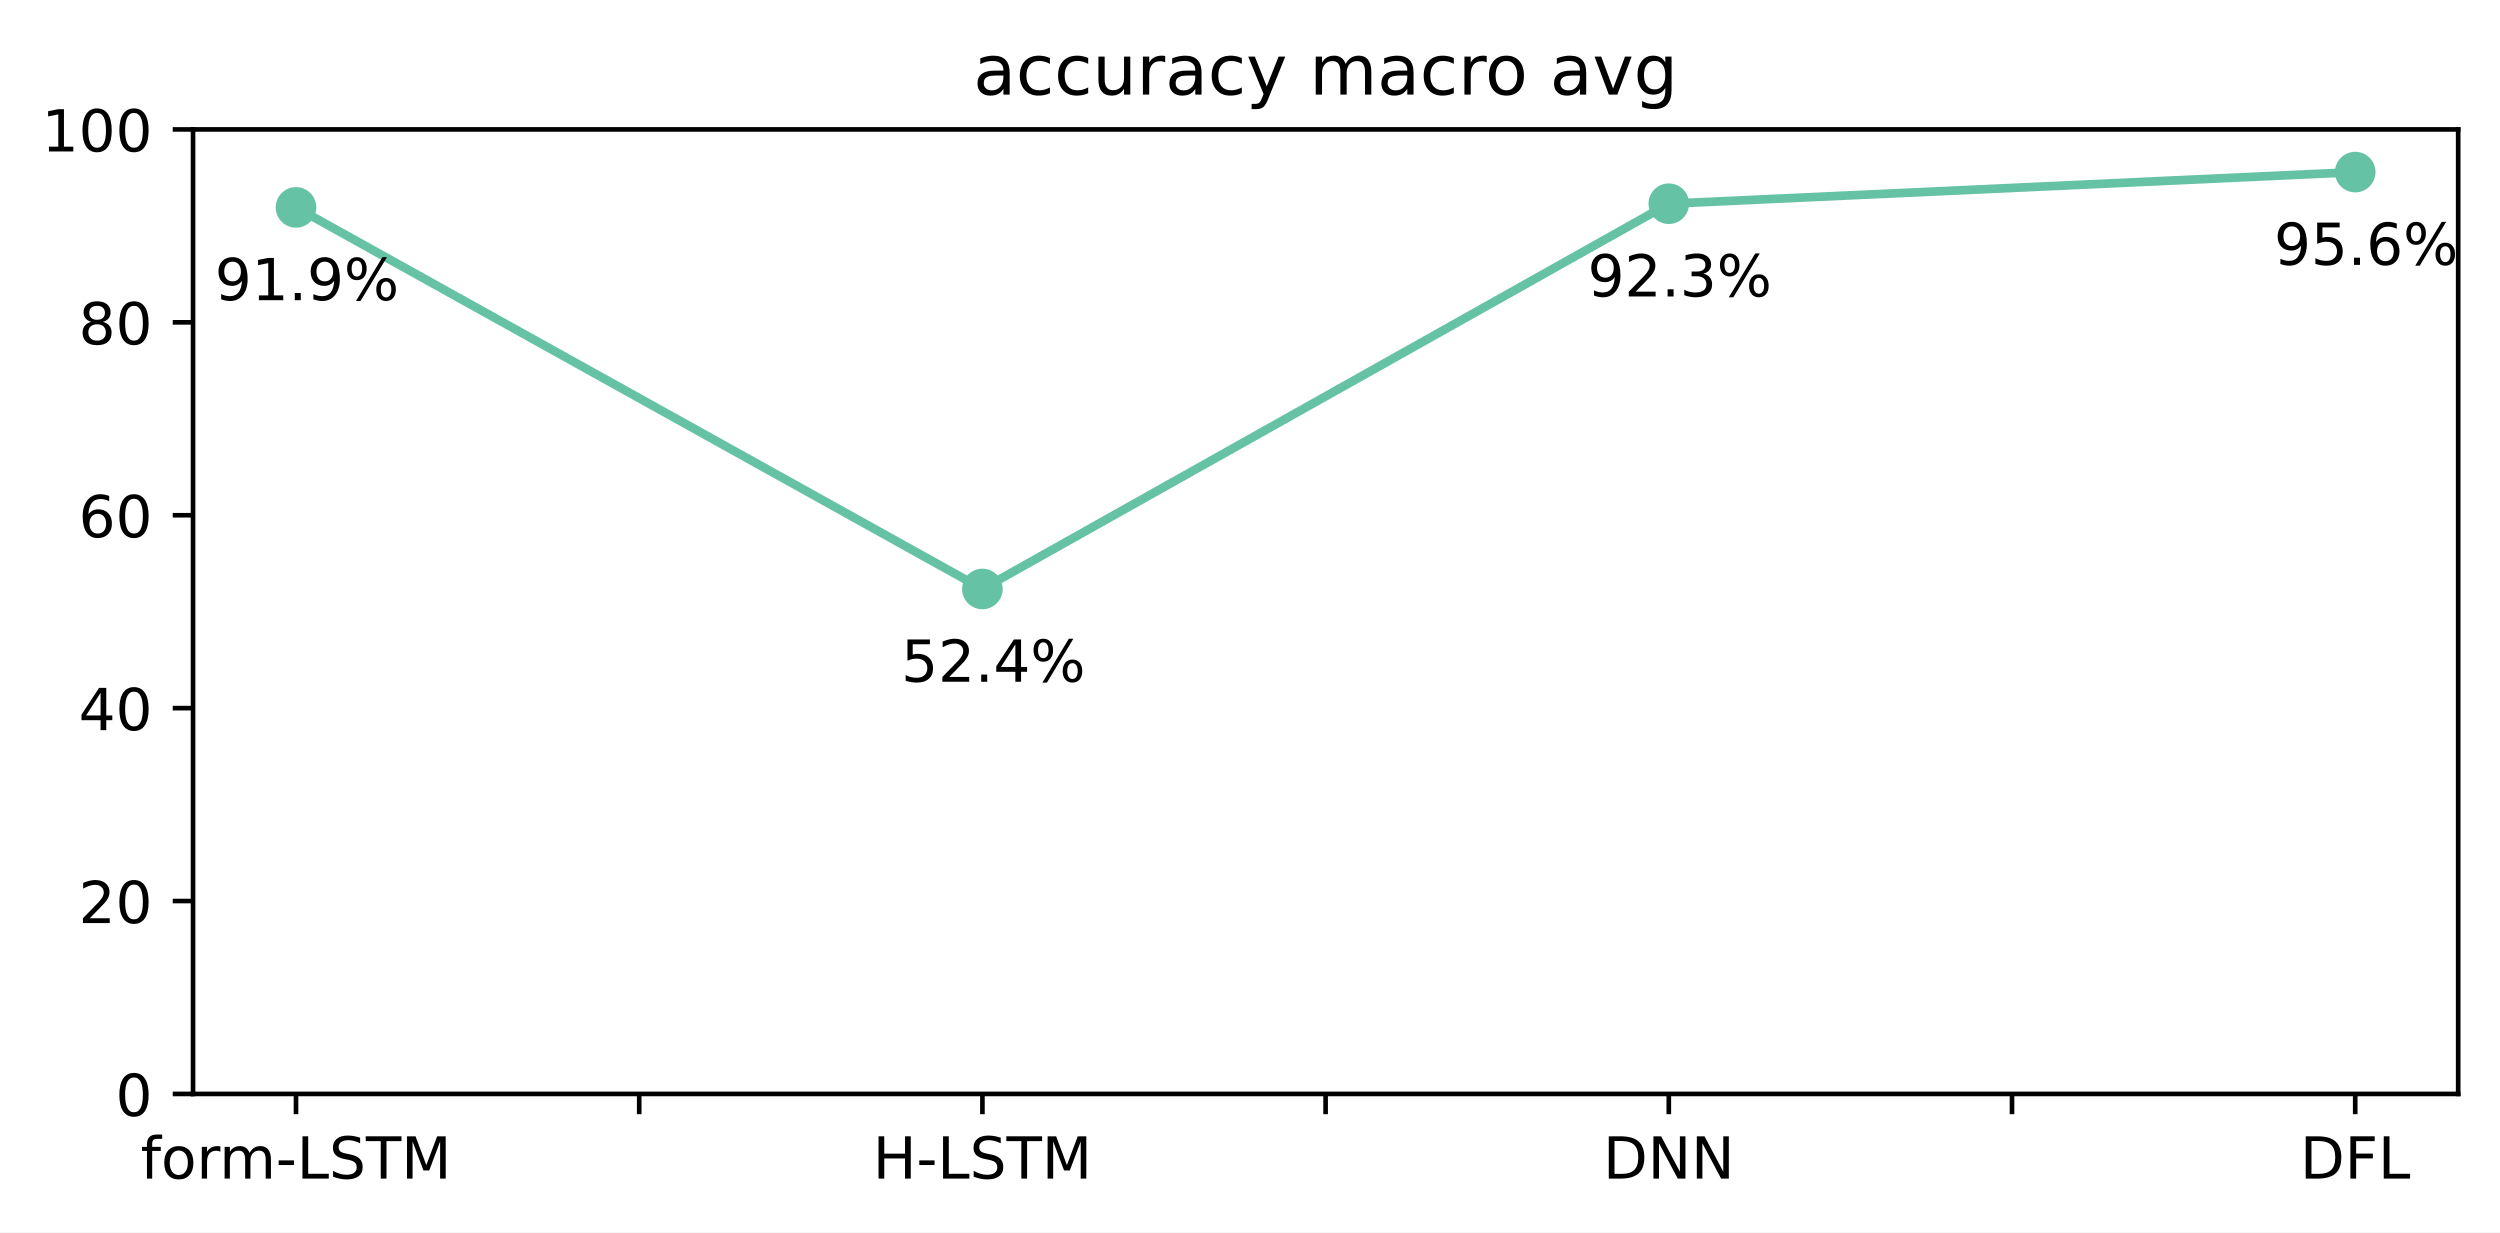
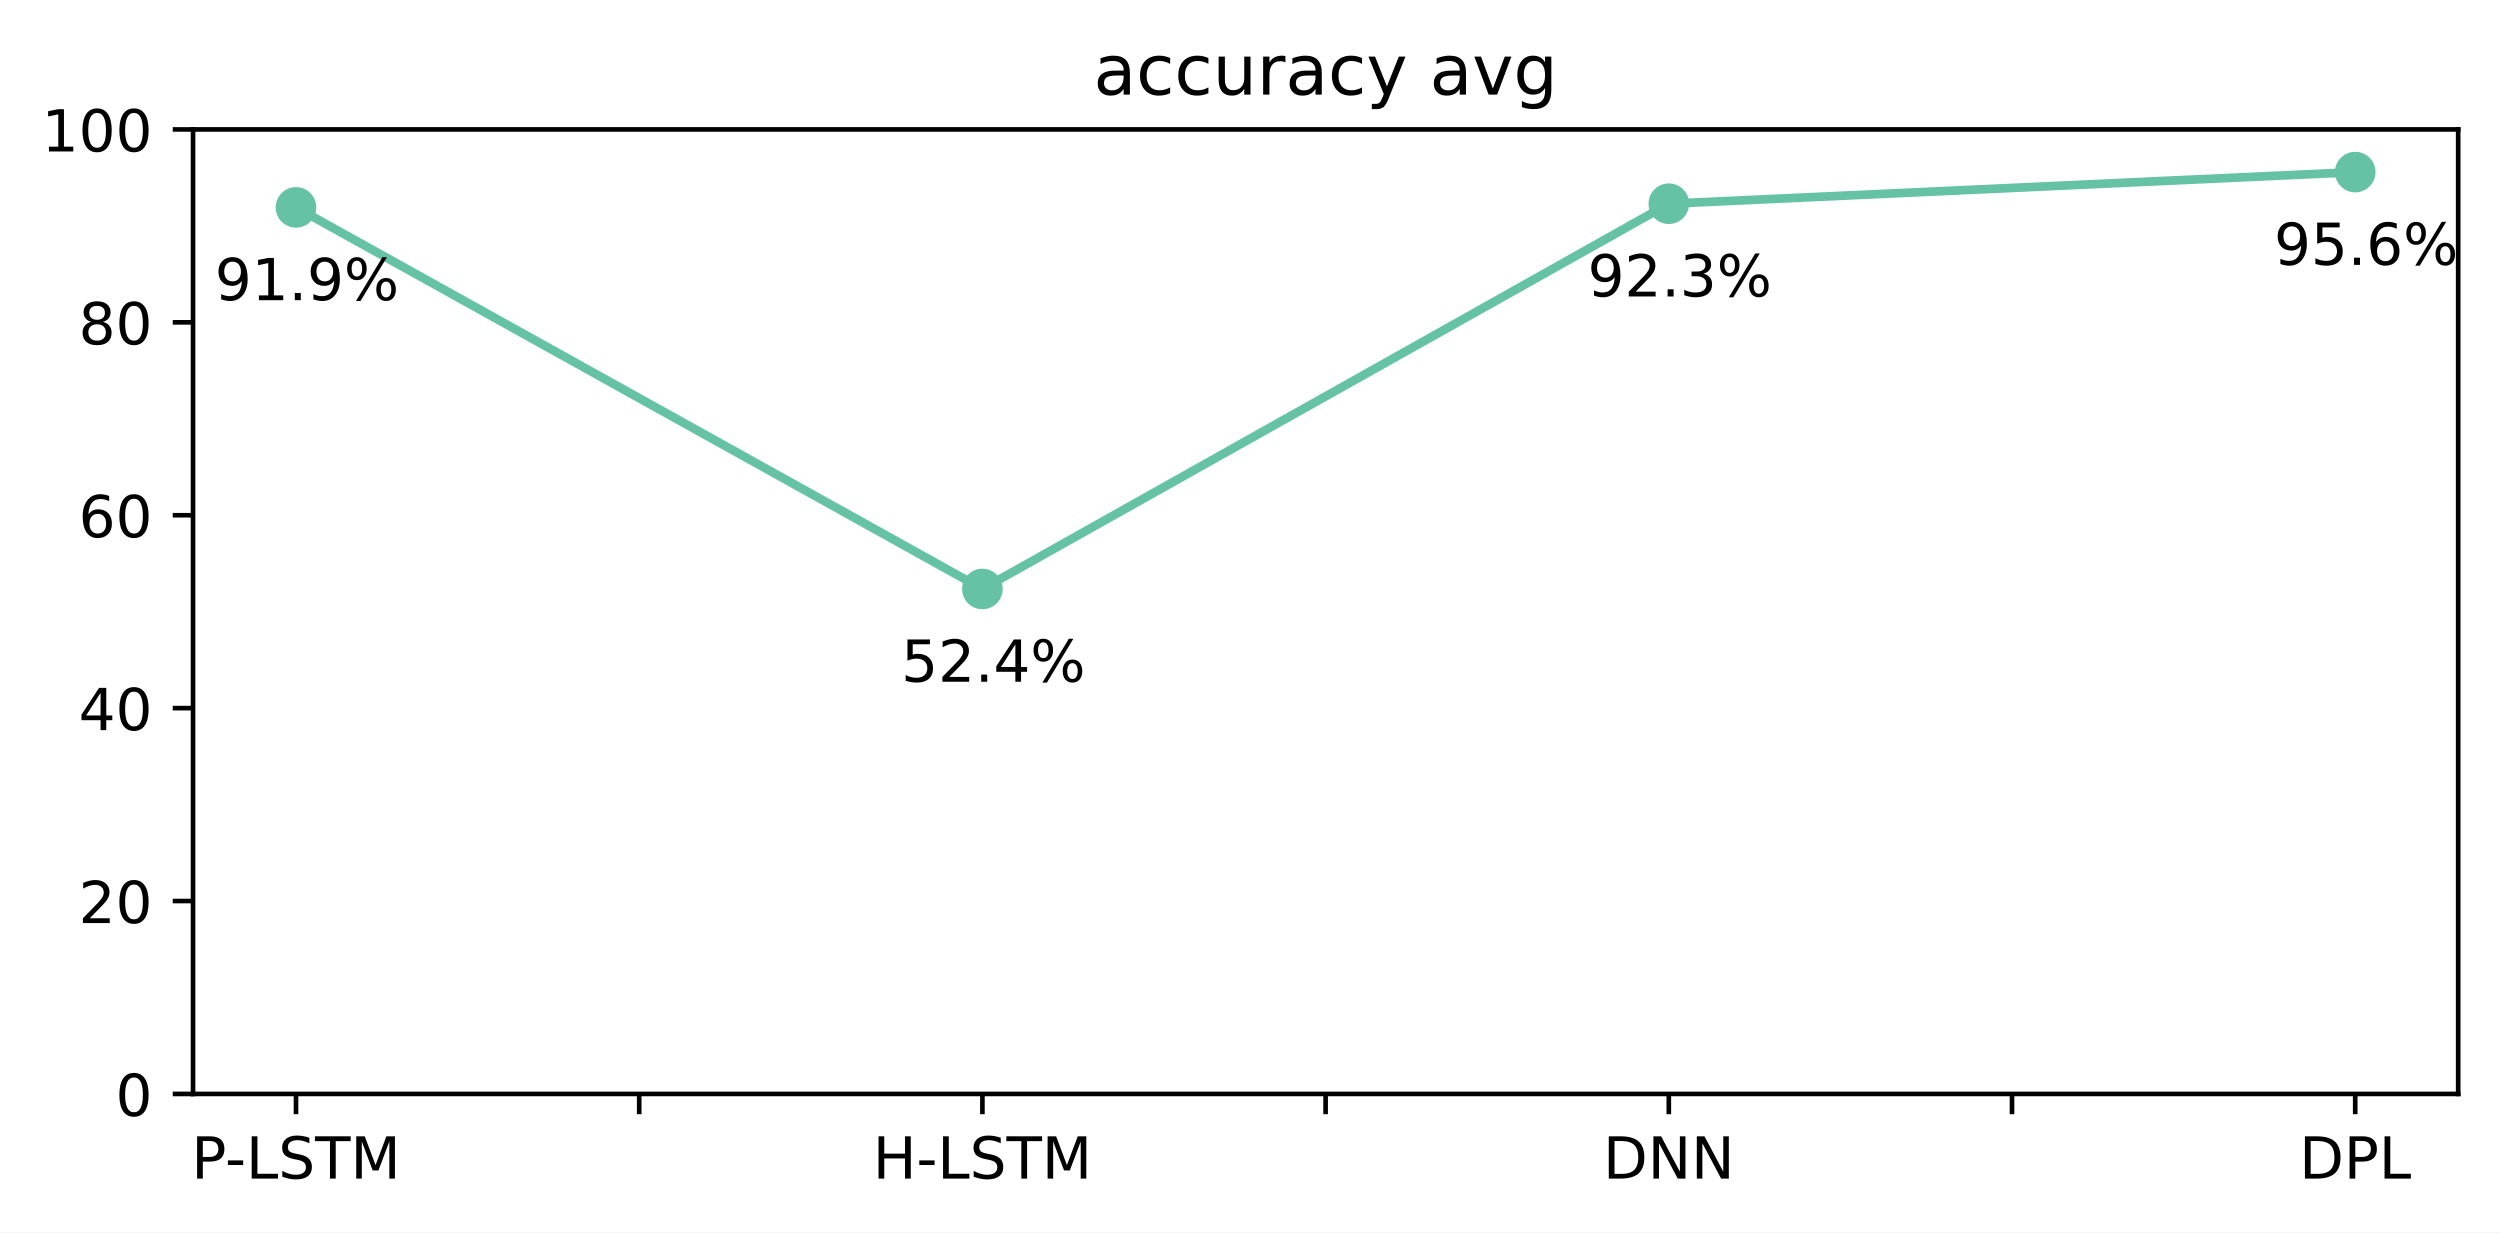
<svg xmlns="http://www.w3.org/2000/svg" xmlns:xlink="http://www.w3.org/1999/xlink" width="431.1pt" height="212.516pt" viewBox="0 0 431.1 212.516" version="1.1">
  <defs>
    <style type="text/css">*{stroke-linejoin: round; stroke-linecap: butt}</style>
  </defs>
  <g id="figure_1">
    <g id="patch_1">
      <path d="M 0 212.516  L 431.1 212.516  L 431.1 0  L 0 0  z " style="fill: #ffffff" />
    </g>
    <g id="axes_1">
      <g id="patch_2">
        <path d="M 33.288 188.638  L 423.887 188.638  L 423.887 22.318  L 33.288 22.318  z " style="fill: #ffffff" />
      </g>
      <g id="matplotlib.axis_1">
        <g id="xtick_1">
          <g id="line2d_1">
            <defs>
-               <path id="m53929a0258" d="M 0 0  L 0 3.5  " style="stroke: #000000; stroke-width: 0.8" />
+               <path id="m21b13fcf55" d="M 0 0  L 0 3.5  " style="stroke: #000000; stroke-width: 0.8" />
            </defs>
            <g>
-               <use xlink:href="#m53929a0258" x="51.042" y="188.638" style="stroke: #000000; stroke-width: 0.8" />
+               <use xlink:href="#m21b13fcf55" x="51.042" y="188.638" style="stroke: #000000; stroke-width: 0.8" />
            </g>
          </g>
          <g id="text_1">
-             <g transform="translate(24.2522 203.2366) scale(0.1 -0.1)">
-               <defs>
-                 <path id="DejaVuSans-66" d="M 2375 4863  L 2375 4384  L 1825 4384  Q 1516 4384 1395 4259  Q 1275 4134 1275 3809  L 1275 3500  L 2222 3500  L 2222 3053  L 1275 3053  L 1275 0  L 697 0  L 697 3053  L 147 3053  L 147 3500  L 697 3500  L 697 3744  Q 697 4328 969 4595  Q 1241 4863 1831 4863  L 2375 4863  z " transform="scale(0.015625)" />
-                 <path id="DejaVuSans-6f" d="M 1959 3097  Q 1497 3097 1228 2736  Q 959 2375 959 1747  Q 959 1119 1226 758  Q 1494 397 1959 397  Q 2419 397 2687 759  Q 2956 1122 2956 1747  Q 2956 2369 2687 2733  Q 2419 3097 1959 3097  z M 1959 3584  Q 2709 3584 3137 3096  Q 3566 2609 3566 1747  Q 3566 888 3137 398  Q 2709 -91 1959 -91  Q 1206 -91 779 398  Q 353 888 353 1747  Q 353 2609 779 3096  Q 1206 3584 1959 3584  z " transform="scale(0.015625)" />
-                 <path id="DejaVuSans-72" d="M 2631 2963  Q 2534 3019 2420 3045  Q 2306 3072 2169 3072  Q 1681 3072 1420 2755  Q 1159 2438 1159 1844  L 1159 0  L 581 0  L 581 3500  L 1159 3500  L 1159 2956  Q 1341 3275 1631 3429  Q 1922 3584 2338 3584  Q 2397 3584 2469 3576  Q 2541 3569 2628 3553  L 2631 2963  z " transform="scale(0.015625)" />
-                 <path id="DejaVuSans-6d" d="M 3328 2828  Q 3544 3216 3844 3400  Q 4144 3584 4550 3584  Q 5097 3584 5394 3201  Q 5691 2819 5691 2113  L 5691 0  L 5113 0  L 5113 2094  Q 5113 2597 4934 2840  Q 4756 3084 4391 3084  Q 3944 3084 3684 2787  Q 3425 2491 3425 1978  L 3425 0  L 2847 0  L 2847 2094  Q 2847 2600 2669 2842  Q 2491 3084 2119 3084  Q 1678 3084 1418 2786  Q 1159 2488 1159 1978  L 1159 0  L 581 0  L 581 3500  L 1159 3500  L 1159 2956  Q 1356 3278 1631 3431  Q 1906 3584 2284 3584  Q 2666 3584 2933 3390  Q 3200 3197 3328 2828  z " transform="scale(0.015625)" />
+             <g transform="translate(33.00767 203.2366) scale(0.1 -0.1)">
+               <defs>
+                 <path id="DejaVuSans-50" d="M 1259 4147  L 1259 2394  L 2053 2394  Q 2494 2394 2734 2622  Q 2975 2850 2975 3272  Q 2975 3691 2734 3919  Q 2494 4147 2053 4147  L 1259 4147  z M 628 4666  L 2053 4666  Q 2838 4666 3239 4311  Q 3641 3956 3641 3272  Q 3641 2581 3239 2228  Q 2838 1875 2053 1875  L 1259 1875  L 1259 0  L 628 0  L 628 4666  z " transform="scale(0.015625)" />
                <path id="DejaVuSans-2d" d="M 313 2009  L 1997 2009  L 1997 1497  L 313 1497  L 313 2009  z " transform="scale(0.015625)" />
                <path id="DejaVuSans-4c" d="M 628 4666  L 1259 4666  L 1259 531  L 3531 531  L 3531 0  L 628 0  L 628 4666  z " transform="scale(0.015625)" />
                <path id="DejaVuSans-53" d="M 3425 4513  L 3425 3897  Q 3066 4069 2747 4153  Q 2428 4238 2131 4238  Q 1616 4238 1336 4038  Q 1056 3838 1056 3469  Q 1056 3159 1242 3001  Q 1428 2844 1947 2747  L 2328 2669  Q 3034 2534 3370 2195  Q 3706 1856 3706 1288  Q 3706 609 3251 259  Q 2797 -91 1919 -91  Q 1588 -91 1214 -16  Q 841 59 441 206  L 441 856  Q 825 641 1194 531  Q 1563 422 1919 422  Q 2459 422 2753 634  Q 3047 847 3047 1241  Q 3047 1584 2836 1778  Q 2625 1972 2144 2069  L 1759 2144  Q 1053 2284 737 2584  Q 422 2884 422 3419  Q 422 4038 858 4394  Q 1294 4750 2059 4750  Q 2388 4750 2728 4690  Q 3069 4631 3425 4513  z " transform="scale(0.015625)" />
                <path id="DejaVuSans-54" d="M -19 4666  L 3928 4666  L 3928 4134  L 2272 4134  L 2272 0  L 1638 0  L 1638 4134  L -19 4134  L -19 4666  z " transform="scale(0.015625)" />
                <path id="DejaVuSans-4d" d="M 628 4666  L 1569 4666  L 2759 1491  L 3956 4666  L 4897 4666  L 4897 0  L 4281 0  L 4281 4097  L 3078 897  L 2444 897  L 1241 4097  L 1241 0  L 628 0  L 628 4666  z " transform="scale(0.015625)" />
              </defs>
-               <use xlink:href="#DejaVuSans-66" />
-               <use xlink:href="#DejaVuSans-6f" x="35.205" />
-               <use xlink:href="#DejaVuSans-72" x="96.387" />
-               <use xlink:href="#DejaVuSans-6d" x="135.75" />
-               <use xlink:href="#DejaVuSans-2d" x="233.162" />
-               <use xlink:href="#DejaVuSans-4c" x="269.246" />
-               <use xlink:href="#DejaVuSans-53" x="324.959" />
-               <use xlink:href="#DejaVuSans-54" x="388.436" />
-               <use xlink:href="#DejaVuSans-4d" x="449.52" />
+               <use xlink:href="#DejaVuSans-50" />
+               <use xlink:href="#DejaVuSans-2d" x="58.053" />
+               <use xlink:href="#DejaVuSans-4c" x="94.137" />
+               <use xlink:href="#DejaVuSans-53" x="149.85" />
+               <use xlink:href="#DejaVuSans-54" x="213.326" />
+               <use xlink:href="#DejaVuSans-4d" x="274.41" />
            </g>
          </g>
        </g>
        <g id="xtick_2">
          <g id="line2d_2">
            <g>
-               <use xlink:href="#m53929a0258" x="110.224" y="188.638" style="stroke: #000000; stroke-width: 0.8" />
+               <use xlink:href="#m21b13fcf55" x="110.224" y="188.638" style="stroke: #000000; stroke-width: 0.8" />
            </g>
          </g>
        </g>
        <g id="xtick_3">
          <g id="line2d_3">
            <g>
-               <use xlink:href="#m53929a0258" x="169.406" y="188.638" style="stroke: #000000; stroke-width: 0.8" />
+               <use xlink:href="#m21b13fcf55" x="169.406" y="188.638" style="stroke: #000000; stroke-width: 0.8" />
            </g>
          </g>
          <g id="text_2">
            <g transform="translate(150.5135 203.2366) scale(0.1 -0.1)">
              <defs>
                <path id="DejaVuSans-48" d="M 628 4666  L 1259 4666  L 1259 2753  L 3553 2753  L 3553 4666  L 4184 4666  L 4184 0  L 3553 0  L 3553 2222  L 1259 2222  L 1259 0  L 628 0  L 628 4666  z " transform="scale(0.015625)" />
              </defs>
              <use xlink:href="#DejaVuSans-48" />
              <use xlink:href="#DejaVuSans-2d" x="75.195" />
              <use xlink:href="#DejaVuSans-4c" x="111.279" />
              <use xlink:href="#DejaVuSans-53" x="166.992" />
              <use xlink:href="#DejaVuSans-54" x="230.469" />
              <use xlink:href="#DejaVuSans-4d" x="291.553" />
            </g>
          </g>
        </g>
        <g id="xtick_4">
          <g id="line2d_4">
            <g>
-               <use xlink:href="#m53929a0258" x="228.588" y="188.638" style="stroke: #000000; stroke-width: 0.8" />
+               <use xlink:href="#m21b13fcf55" x="228.588" y="188.638" style="stroke: #000000; stroke-width: 0.8" />
            </g>
          </g>
        </g>
        <g id="xtick_5">
          <g id="line2d_5">
            <g>
-               <use xlink:href="#m53929a0258" x="287.769" y="188.638" style="stroke: #000000; stroke-width: 0.8" />
+               <use xlink:href="#m21b13fcf55" x="287.769" y="188.638" style="stroke: #000000; stroke-width: 0.8" />
            </g>
          </g>
          <g id="text_3">
            <g transform="translate(276.4381 203.2366) scale(0.1 -0.1)">
              <defs>
                <path id="DejaVuSans-44" d="M 1259 4147  L 1259 519  L 2022 519  Q 2988 519 3436 956  Q 3884 1394 3884 2338  Q 3884 3275 3436 3711  Q 2988 4147 2022 4147  L 1259 4147  z M 628 4666  L 1925 4666  Q 3281 4666 3915 4102  Q 4550 3538 4550 2338  Q 4550 1131 3912 565  Q 3275 0 1925 0  L 628 0  L 628 4666  z " transform="scale(0.015625)" />
                <path id="DejaVuSans-4e" d="M 628 4666  L 1478 4666  L 3547 763  L 3547 4666  L 4159 4666  L 4159 0  L 3309 0  L 1241 3903  L 1241 0  L 628 0  L 628 4666  z " transform="scale(0.015625)" />
              </defs>
              <use xlink:href="#DejaVuSans-44" />
              <use xlink:href="#DejaVuSans-4e" x="77.002" />
              <use xlink:href="#DejaVuSans-4e" x="151.807" />
            </g>
          </g>
        </g>
        <g id="xtick_6">
          <g id="line2d_6">
            <g>
-               <use xlink:href="#m53929a0258" x="346.951" y="188.638" style="stroke: #000000; stroke-width: 0.8" />
+               <use xlink:href="#m21b13fcf55" x="346.951" y="188.638" style="stroke: #000000; stroke-width: 0.8" />
            </g>
          </g>
        </g>
        <g id="xtick_7">
          <g id="line2d_7">
            <g>
-               <use xlink:href="#m53929a0258" x="406.133" y="188.638" style="stroke: #000000; stroke-width: 0.8" />
+               <use xlink:href="#m21b13fcf55" x="406.133" y="188.638" style="stroke: #000000; stroke-width: 0.8" />
            </g>
          </g>
          <g id="text_4">
-             <g transform="translate(396.6212 203.2366) scale(0.1 -0.1)">
-               <defs>
-                 <path id="DejaVuSans-46" d="M 628 4666  L 3309 4666  L 3309 4134  L 1259 4134  L 1259 2759  L 3109 2759  L 3109 2228  L 1259 2228  L 1259 0  L 628 0  L 628 4666  z " transform="scale(0.015625)" />
-               </defs>
+             <g transform="translate(396.4822 203.2366) scale(0.1 -0.1)">
              <use xlink:href="#DejaVuSans-44" />
-               <use xlink:href="#DejaVuSans-46" x="77.002" />
-               <use xlink:href="#DejaVuSans-4c" x="134.521" />
+               <use xlink:href="#DejaVuSans-50" x="77.002" />
+               <use xlink:href="#DejaVuSans-4c" x="137.305" />
            </g>
          </g>
        </g>
      </g>
      <g id="matplotlib.axis_2">
        <g id="ytick_1">
          <g id="line2d_8">
            <defs>
-               <path id="m48f5f17ccc" d="M 0 0  L -3.5 0  " style="stroke: #000000; stroke-width: 0.8" />
+               <path id="md0fbafdb82" d="M 0 0  L -3.5 0  " style="stroke: #000000; stroke-width: 0.8" />
            </defs>
            <g>
-               <use xlink:href="#m48f5f17ccc" x="33.288" y="188.638" style="stroke: #000000; stroke-width: 0.8" />
+               <use xlink:href="#md0fbafdb82" x="33.288" y="188.638" style="stroke: #000000; stroke-width: 0.8" />
            </g>
          </g>
          <g id="text_5">
            <g transform="translate(19.925 192.4373) scale(0.1 -0.1)">
              <defs>
                <path id="DejaVuSans-30" d="M 2034 4250  Q 1547 4250 1301 3770  Q 1056 3291 1056 2328  Q 1056 1369 1301 889  Q 1547 409 2034 409  Q 2525 409 2770 889  Q 3016 1369 3016 2328  Q 3016 3291 2770 3770  Q 2525 4250 2034 4250  z M 2034 4750  Q 2819 4750 3233 4129  Q 3647 3509 3647 2328  Q 3647 1150 3233 529  Q 2819 -91 2034 -91  Q 1250 -91 836 529  Q 422 1150 422 2328  Q 422 3509 836 4129  Q 1250 4750 2034 4750  z " transform="scale(0.015625)" />
              </defs>
              <use xlink:href="#DejaVuSans-30" />
            </g>
          </g>
        </g>
        <g id="ytick_2">
          <g id="line2d_9">
            <g>
-               <use xlink:href="#m48f5f17ccc" x="33.288" y="155.374" style="stroke: #000000; stroke-width: 0.8" />
+               <use xlink:href="#md0fbafdb82" x="33.288" y="155.374" style="stroke: #000000; stroke-width: 0.8" />
            </g>
          </g>
          <g id="text_6">
            <g transform="translate(13.5625 159.1733) scale(0.1 -0.1)">
              <defs>
                <path id="DejaVuSans-32" d="M 1228 531  L 3431 531  L 3431 0  L 469 0  L 469 531  Q 828 903 1448 1529  Q 2069 2156 2228 2338  Q 2531 2678 2651 2914  Q 2772 3150 2772 3378  Q 2772 3750 2511 3984  Q 2250 4219 1831 4219  Q 1534 4219 1204 4116  Q 875 4013 500 3803  L 500 4441  Q 881 4594 1212 4672  Q 1544 4750 1819 4750  Q 2544 4750 2975 4387  Q 3406 4025 3406 3419  Q 3406 3131 3298 2873  Q 3191 2616 2906 2266  Q 2828 2175 2409 1742  Q 1991 1309 1228 531  z " transform="scale(0.015625)" />
              </defs>
              <use xlink:href="#DejaVuSans-32" />
              <use xlink:href="#DejaVuSans-30" x="63.623" />
            </g>
          </g>
        </g>
        <g id="ytick_3">
          <g id="line2d_10">
            <g>
-               <use xlink:href="#m48f5f17ccc" x="33.288" y="122.11" style="stroke: #000000; stroke-width: 0.8" />
+               <use xlink:href="#md0fbafdb82" x="33.288" y="122.11" style="stroke: #000000; stroke-width: 0.8" />
            </g>
          </g>
          <g id="text_7">
            <g transform="translate(13.5625 125.9093) scale(0.1 -0.1)">
              <defs>
                <path id="DejaVuSans-34" d="M 2419 4116  L 825 1625  L 2419 1625  L 2419 4116  z M 2253 4666  L 3047 4666  L 3047 1625  L 3713 1625  L 3713 1100  L 3047 1100  L 3047 0  L 2419 0  L 2419 1100  L 313 1100  L 313 1709  L 2253 4666  z " transform="scale(0.015625)" />
              </defs>
              <use xlink:href="#DejaVuSans-34" />
              <use xlink:href="#DejaVuSans-30" x="63.623" />
            </g>
          </g>
        </g>
        <g id="ytick_4">
          <g id="line2d_11">
            <g>
-               <use xlink:href="#m48f5f17ccc" x="33.288" y="88.846" style="stroke: #000000; stroke-width: 0.8" />
+               <use xlink:href="#md0fbafdb82" x="33.288" y="88.846" style="stroke: #000000; stroke-width: 0.8" />
            </g>
          </g>
          <g id="text_8">
            <g transform="translate(13.5625 92.64534) scale(0.1 -0.1)">
              <defs>
                <path id="DejaVuSans-36" d="M 2113 2584  Q 1688 2584 1439 2293  Q 1191 2003 1191 1497  Q 1191 994 1439 701  Q 1688 409 2113 409  Q 2538 409 2786 701  Q 3034 994 3034 1497  Q 3034 2003 2786 2293  Q 2538 2584 2113 2584  z M 3366 4563  L 3366 3988  Q 3128 4100 2886 4159  Q 2644 4219 2406 4219  Q 1781 4219 1451 3797  Q 1122 3375 1075 2522  Q 1259 2794 1537 2939  Q 1816 3084 2150 3084  Q 2853 3084 3261 2657  Q 3669 2231 3669 1497  Q 3669 778 3244 343  Q 2819 -91 2113 -91  Q 1303 -91 875 529  Q 447 1150 447 2328  Q 447 3434 972 4092  Q 1497 4750 2381 4750  Q 2619 4750 2861 4703  Q 3103 4656 3366 4563  z " transform="scale(0.015625)" />
              </defs>
              <use xlink:href="#DejaVuSans-36" />
              <use xlink:href="#DejaVuSans-30" x="63.623" />
            </g>
          </g>
        </g>
        <g id="ytick_5">
          <g id="line2d_12">
            <g>
-               <use xlink:href="#m48f5f17ccc" x="33.288" y="55.582" style="stroke: #000000; stroke-width: 0.8" />
+               <use xlink:href="#md0fbafdb82" x="33.288" y="55.582" style="stroke: #000000; stroke-width: 0.8" />
            </g>
          </g>
          <g id="text_9">
            <g transform="translate(13.5625 59.38134) scale(0.1 -0.1)">
              <defs>
                <path id="DejaVuSans-38" d="M 2034 2216  Q 1584 2216 1326 1975  Q 1069 1734 1069 1313  Q 1069 891 1326 650  Q 1584 409 2034 409  Q 2484 409 2743 651  Q 3003 894 3003 1313  Q 3003 1734 2745 1975  Q 2488 2216 2034 2216  z M 1403 2484  Q 997 2584 770 2862  Q 544 3141 544 3541  Q 544 4100 942 4425  Q 1341 4750 2034 4750  Q 2731 4750 3128 4425  Q 3525 4100 3525 3541  Q 3525 3141 3298 2862  Q 3072 2584 2669 2484  Q 3125 2378 3379 2068  Q 3634 1759 3634 1313  Q 3634 634 3220 271  Q 2806 -91 2034 -91  Q 1263 -91 848 271  Q 434 634 434 1313  Q 434 1759 690 2068  Q 947 2378 1403 2484  z M 1172 3481  Q 1172 3119 1398 2916  Q 1625 2713 2034 2713  Q 2441 2713 2670 2916  Q 2900 3119 2900 3481  Q 2900 3844 2670 4047  Q 2441 4250 2034 4250  Q 1625 4250 1398 4047  Q 1172 3844 1172 3481  z " transform="scale(0.015625)" />
              </defs>
              <use xlink:href="#DejaVuSans-38" />
              <use xlink:href="#DejaVuSans-30" x="63.623" />
            </g>
          </g>
        </g>
        <g id="ytick_6">
          <g id="line2d_13">
            <g>
-               <use xlink:href="#m48f5f17ccc" x="33.288" y="22.318" style="stroke: #000000; stroke-width: 0.8" />
+               <use xlink:href="#md0fbafdb82" x="33.288" y="22.318" style="stroke: #000000; stroke-width: 0.8" />
            </g>
          </g>
          <g id="text_10">
            <g transform="translate(7.2 26.11734) scale(0.1 -0.1)">
              <defs>
                <path id="DejaVuSans-31" d="M 794 531  L 1825 531  L 1825 4091  L 703 3866  L 703 4441  L 1819 4666  L 2450 4666  L 2450 531  L 3481 531  L 3481 0  L 794 0  L 794 531  z " transform="scale(0.015625)" />
              </defs>
              <use xlink:href="#DejaVuSans-31" />
              <use xlink:href="#DejaVuSans-30" x="63.623" />
              <use xlink:href="#DejaVuSans-30" x="127.246" />
            </g>
          </g>
        </g>
      </g>
      <g id="line2d_14">
-         <path d="M 51.042 35.763  L 169.406 101.562  L 287.769 35.126  L 406.133 29.675  " clip-path="url(#p562547591b)" style="fill: none; stroke: #66c2a5; stroke-width: 1.5; stroke-linecap: square" />
+         <path d="M 51.042 35.763  L 169.406 101.562  L 287.769 35.126  L 406.133 29.675  " clip-path="url(#pa02cad6a87)" style="fill: none; stroke: #66c2a5; stroke-width: 1.5; stroke-linecap: square" />
        <defs>
-           <path id="mde75030081" d="M 0 3  C 0.796 3 1.559 2.684 2.121 2.121  C 2.684 1.559 3 0.796 3 0  C 3 -0.796 2.684 -1.559 2.121 -2.121  C 1.559 -2.684 0.796 -3 0 -3  C -0.796 -3 -1.559 -2.684 -2.121 -2.121  C -2.684 -1.559 -3 -0.796 -3 0  C -3 0.796 -2.684 1.559 -2.121 2.121  C -1.559 2.684 -0.796 3 0 3  z " style="stroke: #66c2a5" />
+           <path id="m8cbd7158b6" d="M 0 3  C 0.796 3 1.559 2.684 2.121 2.121  C 2.684 1.559 3 0.796 3 0  C 3 -0.796 2.684 -1.559 2.121 -2.121  C 1.559 -2.684 0.796 -3 0 -3  C -0.796 -3 -1.559 -2.684 -2.121 -2.121  C -2.684 -1.559 -3 -0.796 -3 0  C -3 0.796 -2.684 1.559 -2.121 2.121  C -1.559 2.684 -0.796 3 0 3  z " style="stroke: #66c2a5" />
        </defs>
-         <g clip-path="url(#p562547591b)">
-           <use xlink:href="#mde75030081" x="51.042" y="35.763" style="fill: #66c2a5; stroke: #66c2a5" />
-           <use xlink:href="#mde75030081" x="169.406" y="101.562" style="fill: #66c2a5; stroke: #66c2a5" />
-           <use xlink:href="#mde75030081" x="287.769" y="35.126" style="fill: #66c2a5; stroke: #66c2a5" />
-           <use xlink:href="#mde75030081" x="406.133" y="29.675" style="fill: #66c2a5; stroke: #66c2a5" />
+         <g clip-path="url(#pa02cad6a87)">
+           <use xlink:href="#m8cbd7158b6" x="51.042" y="35.763" style="fill: #66c2a5; stroke: #66c2a5" />
+           <use xlink:href="#m8cbd7158b6" x="169.406" y="101.562" style="fill: #66c2a5; stroke: #66c2a5" />
+           <use xlink:href="#m8cbd7158b6" x="287.769" y="35.126" style="fill: #66c2a5; stroke: #66c2a5" />
+           <use xlink:href="#m8cbd7158b6" x="406.133" y="29.675" style="fill: #66c2a5; stroke: #66c2a5" />
        </g>
      </g>
      <g id="patch_3">
        <path d="M 33.288 188.638  L 33.288 22.318  " style="fill: none; stroke: #000000; stroke-width: 0.8; stroke-linejoin: miter; stroke-linecap: square" />
      </g>
      <g id="patch_4">
        <path d="M 423.887 188.638  L 423.887 22.318  " style="fill: none; stroke: #000000; stroke-width: 0.8; stroke-linejoin: miter; stroke-linecap: square" />
      </g>
      <g id="patch_5">
        <path d="M 33.288 188.638  L 423.887 188.638  " style="fill: none; stroke: #000000; stroke-width: 0.8; stroke-linejoin: miter; stroke-linecap: square" />
      </g>
      <g id="patch_6">
        <path d="M 33.288 22.318  L 423.887 22.318  " style="fill: none; stroke: #000000; stroke-width: 0.8; stroke-linejoin: miter; stroke-linecap: square" />
      </g>
      <g id="text_11">
        <g transform="translate(37.04205 51.76328) scale(0.1 -0.1)">
          <defs>
            <path id="DejaVuSans-39" d="M 703 97  L 703 672  Q 941 559 1184 500  Q 1428 441 1663 441  Q 2288 441 2617 861  Q 2947 1281 2994 2138  Q 2813 1869 2534 1725  Q 2256 1581 1919 1581  Q 1219 1581 811 2004  Q 403 2428 403 3163  Q 403 3881 828 4315  Q 1253 4750 1959 4750  Q 2769 4750 3195 4129  Q 3622 3509 3622 2328  Q 3622 1225 3098 567  Q 2575 -91 1691 -91  Q 1453 -91 1209 -44  Q 966 3 703 97  z M 1959 2075  Q 2384 2075 2632 2365  Q 2881 2656 2881 3163  Q 2881 3666 2632 3958  Q 2384 4250 1959 4250  Q 1534 4250 1286 3958  Q 1038 3666 1038 3163  Q 1038 2656 1286 2365  Q 1534 2075 1959 2075  z " transform="scale(0.015625)" />
            <path id="DejaVuSans-2e" d="M 684 794  L 1344 794  L 1344 0  L 684 0  L 684 794  z " transform="scale(0.015625)" />
            <path id="DejaVuSans-25" d="M 4653 2053  Q 4381 2053 4226 1822  Q 4072 1591 4072 1178  Q 4072 772 4226 539  Q 4381 306 4653 306  Q 4919 306 5073 539  Q 5228 772 5228 1178  Q 5228 1588 5073 1820  Q 4919 2053 4653 2053  z M 4653 2450  Q 5147 2450 5437 2106  Q 5728 1763 5728 1178  Q 5728 594 5436 251  Q 5144 -91 4653 -91  Q 4153 -91 3862 251  Q 3572 594 3572 1178  Q 3572 1766 3864 2108  Q 4156 2450 4653 2450  z M 1428 4353  Q 1159 4353 1004 4120  Q 850 3888 850 3481  Q 850 3069 1003 2837  Q 1156 2606 1428 2606  Q 1700 2606 1854 2837  Q 2009 3069 2009 3481  Q 2009 3884 1853 4118  Q 1697 4353 1428 4353  z M 4250 4750  L 4750 4750  L 1831 -91  L 1331 -91  L 4250 4750  z M 1428 4750  Q 1922 4750 2215 4408  Q 2509 4066 2509 3481  Q 2509 2891 2217 2550  Q 1925 2209 1428 2209  Q 931 2209 642 2551  Q 353 2894 353 3481  Q 353 4063 643 4406  Q 934 4750 1428 4750  z " transform="scale(0.015625)" />
          </defs>
          <use xlink:href="#DejaVuSans-39" />
          <use xlink:href="#DejaVuSans-31" x="63.623" />
          <use xlink:href="#DejaVuSans-2e" x="127.246" />
          <use xlink:href="#DejaVuSans-39" x="159.033" />
          <use xlink:href="#DejaVuSans-25" x="222.656" />
        </g>
      </g>
      <g id="text_12">
        <g transform="translate(155.4057 117.562) scale(0.1 -0.1)">
          <defs>
            <path id="DejaVuSans-35" d="M 691 4666  L 3169 4666  L 3169 4134  L 1269 4134  L 1269 2991  Q 1406 3038 1543 3061  Q 1681 3084 1819 3084  Q 2600 3084 3056 2656  Q 3513 2228 3513 1497  Q 3513 744 3044 326  Q 2575 -91 1722 -91  Q 1428 -91 1123 -41  Q 819 9 494 109  L 494 744  Q 775 591 1075 516  Q 1375 441 1709 441  Q 2250 441 2565 725  Q 2881 1009 2881 1497  Q 2881 1984 2565 2268  Q 2250 2553 1709 2553  Q 1456 2553 1204 2497  Q 953 2441 691 2322  L 691 4666  z " transform="scale(0.015625)" />
          </defs>
          <use xlink:href="#DejaVuSans-35" />
          <use xlink:href="#DejaVuSans-32" x="63.623" />
          <use xlink:href="#DejaVuSans-2e" x="127.246" />
          <use xlink:href="#DejaVuSans-34" x="159.033" />
          <use xlink:href="#DejaVuSans-25" x="222.656" />
        </g>
      </g>
      <g id="text_13">
        <g transform="translate(273.7693 51.12556) scale(0.1 -0.1)">
          <defs>
            <path id="DejaVuSans-33" d="M 2597 2516  Q 3050 2419 3304 2112  Q 3559 1806 3559 1356  Q 3559 666 3084 287  Q 2609 -91 1734 -91  Q 1441 -91 1130 -33  Q 819 25 488 141  L 488 750  Q 750 597 1062 519  Q 1375 441 1716 441  Q 2309 441 2620 675  Q 2931 909 2931 1356  Q 2931 1769 2642 2001  Q 2353 2234 1838 2234  L 1294 2234  L 1294 2753  L 1863 2753  Q 2328 2753 2575 2939  Q 2822 3125 2822 3475  Q 2822 3834 2567 4026  Q 2313 4219 1838 4219  Q 1578 4219 1281 4162  Q 984 4106 628 3988  L 628 4550  Q 988 4650 1302 4700  Q 1616 4750 1894 4750  Q 2613 4750 3031 4423  Q 3450 4097 3450 3541  Q 3450 3153 3228 2886  Q 3006 2619 2597 2516  z " transform="scale(0.015625)" />
          </defs>
          <use xlink:href="#DejaVuSans-39" />
          <use xlink:href="#DejaVuSans-32" x="63.623" />
          <use xlink:href="#DejaVuSans-2e" x="127.246" />
          <use xlink:href="#DejaVuSans-33" x="159.033" />
          <use xlink:href="#DejaVuSans-25" x="222.656" />
        </g>
      </g>
      <g id="text_14">
        <g transform="translate(392.133 45.67501) scale(0.1 -0.1)">
          <use xlink:href="#DejaVuSans-39" />
          <use xlink:href="#DejaVuSans-35" x="63.623" />
          <use xlink:href="#DejaVuSans-2e" x="127.246" />
          <use xlink:href="#DejaVuSans-36" x="159.033" />
          <use xlink:href="#DejaVuSans-25" x="222.656" />
        </g>
      </g>
      <g id="text_15">
-         <g transform="translate(167.8422 16.31812) scale(0.12 -0.12)">
+         <g transform="translate(188.5722 16.31812) scale(0.12 -0.12)">
          <defs>
            <path id="DejaVuSans-61" d="M 2194 1759  Q 1497 1759 1228 1600  Q 959 1441 959 1056  Q 959 750 1161 570  Q 1363 391 1709 391  Q 2188 391 2477 730  Q 2766 1069 2766 1631  L 2766 1759  L 2194 1759  z M 3341 1997  L 3341 0  L 2766 0  L 2766 531  Q 2569 213 2275 61  Q 1981 -91 1556 -91  Q 1019 -91 701 211  Q 384 513 384 1019  Q 384 1609 779 1909  Q 1175 2209 1959 2209  L 2766 2209  L 2766 2266  Q 2766 2663 2505 2880  Q 2244 3097 1772 3097  Q 1472 3097 1187 3025  Q 903 2953 641 2809  L 641 3341  Q 956 3463 1253 3523  Q 1550 3584 1831 3584  Q 2591 3584 2966 3190  Q 3341 2797 3341 1997  z " transform="scale(0.015625)" />
            <path id="DejaVuSans-63" d="M 3122 3366  L 3122 2828  Q 2878 2963 2633 3030  Q 2388 3097 2138 3097  Q 1578 3097 1268 2742  Q 959 2388 959 1747  Q 959 1106 1268 751  Q 1578 397 2138 397  Q 2388 397 2633 464  Q 2878 531 3122 666  L 3122 134  Q 2881 22 2623 -34  Q 2366 -91 2075 -91  Q 1284 -91 818 406  Q 353 903 353 1747  Q 353 2603 823 3093  Q 1294 3584 2113 3584  Q 2378 3584 2631 3529  Q 2884 3475 3122 3366  z " transform="scale(0.015625)" />
            <path id="DejaVuSans-75" d="M 544 1381  L 544 3500  L 1119 3500  L 1119 1403  Q 1119 906 1312 657  Q 1506 409 1894 409  Q 2359 409 2629 706  Q 2900 1003 2900 1516  L 2900 3500  L 3475 3500  L 3475 0  L 2900 0  L 2900 538  Q 2691 219 2414 64  Q 2138 -91 1772 -91  Q 1169 -91 856 284  Q 544 659 544 1381  z M 1991 3584  L 1991 3584  z " transform="scale(0.015625)" />
+             <path id="DejaVuSans-72" d="M 2631 2963  Q 2534 3019 2420 3045  Q 2306 3072 2169 3072  Q 1681 3072 1420 2755  Q 1159 2438 1159 1844  L 1159 0  L 581 0  L 581 3500  L 1159 3500  L 1159 2956  Q 1341 3275 1631 3429  Q 1922 3584 2338 3584  Q 2397 3584 2469 3576  Q 2541 3569 2628 3553  L 2631 2963  z " transform="scale(0.015625)" />
            <path id="DejaVuSans-79" d="M 2059 -325  Q 1816 -950 1584 -1140  Q 1353 -1331 966 -1331  L 506 -1331  L 506 -850  L 844 -850  Q 1081 -850 1212 -737  Q 1344 -625 1503 -206  L 1606 56  L 191 3500  L 800 3500  L 1894 763  L 2988 3500  L 3597 3500  L 2059 -325  z " transform="scale(0.015625)" />
            <path id="DejaVuSans-20" transform="scale(0.015625)" />
            <path id="DejaVuSans-76" d="M 191 3500  L 800 3500  L 1894 563  L 2988 3500  L 3597 3500  L 2284 0  L 1503 0  L 191 3500  z " transform="scale(0.015625)" />
            <path id="DejaVuSans-67" d="M 2906 1791  Q 2906 2416 2648 2759  Q 2391 3103 1925 3103  Q 1463 3103 1205 2759  Q 947 2416 947 1791  Q 947 1169 1205 825  Q 1463 481 1925 481  Q 2391 481 2648 825  Q 2906 1169 2906 1791  z M 3481 434  Q 3481 -459 3084 -895  Q 2688 -1331 1869 -1331  Q 1566 -1331 1297 -1286  Q 1028 -1241 775 -1147  L 775 -588  Q 1028 -725 1275 -790  Q 1522 -856 1778 -856  Q 2344 -856 2625 -561  Q 2906 -266 2906 331  L 2906 616  Q 2728 306 2450 153  Q 2172 0 1784 0  Q 1141 0 747 490  Q 353 981 353 1791  Q 353 2603 747 3093  Q 1141 3584 1784 3584  Q 2172 3584 2450 3431  Q 2728 3278 2906 2969  L 2906 3500  L 3481 3500  L 3481 434  z " transform="scale(0.015625)" />
          </defs>
          <use xlink:href="#DejaVuSans-61" />
          <use xlink:href="#DejaVuSans-63" x="61.279" />
          <use xlink:href="#DejaVuSans-63" x="116.26" />
          <use xlink:href="#DejaVuSans-75" x="171.24" />
          <use xlink:href="#DejaVuSans-72" x="234.619" />
          <use xlink:href="#DejaVuSans-61" x="275.732" />
          <use xlink:href="#DejaVuSans-63" x="337.012" />
          <use xlink:href="#DejaVuSans-79" x="391.992" />
          <use xlink:href="#DejaVuSans-20" x="451.172" />
-           <use xlink:href="#DejaVuSans-6d" x="482.959" />
-           <use xlink:href="#DejaVuSans-61" x="580.371" />
-           <use xlink:href="#DejaVuSans-63" x="641.65" />
-           <use xlink:href="#DejaVuSans-72" x="696.631" />
-           <use xlink:href="#DejaVuSans-6f" x="735.494" />
-           <use xlink:href="#DejaVuSans-20" x="796.676" />
-           <use xlink:href="#DejaVuSans-61" x="828.463" />
-           <use xlink:href="#DejaVuSans-76" x="889.742" />
-           <use xlink:href="#DejaVuSans-67" x="948.922" />
+           <use xlink:href="#DejaVuSans-61" x="482.959" />
+           <use xlink:href="#DejaVuSans-76" x="544.238" />
+           <use xlink:href="#DejaVuSans-67" x="603.418" />
        </g>
      </g>
    </g>
  </g>
  <defs>
-     <clipPath id="p562547591b">
+     <clipPath id="pa02cad6a87">
      <rect x="33.288" y="22.318" width="390.6" height="166.32" />
    </clipPath>
  </defs>
</svg>
